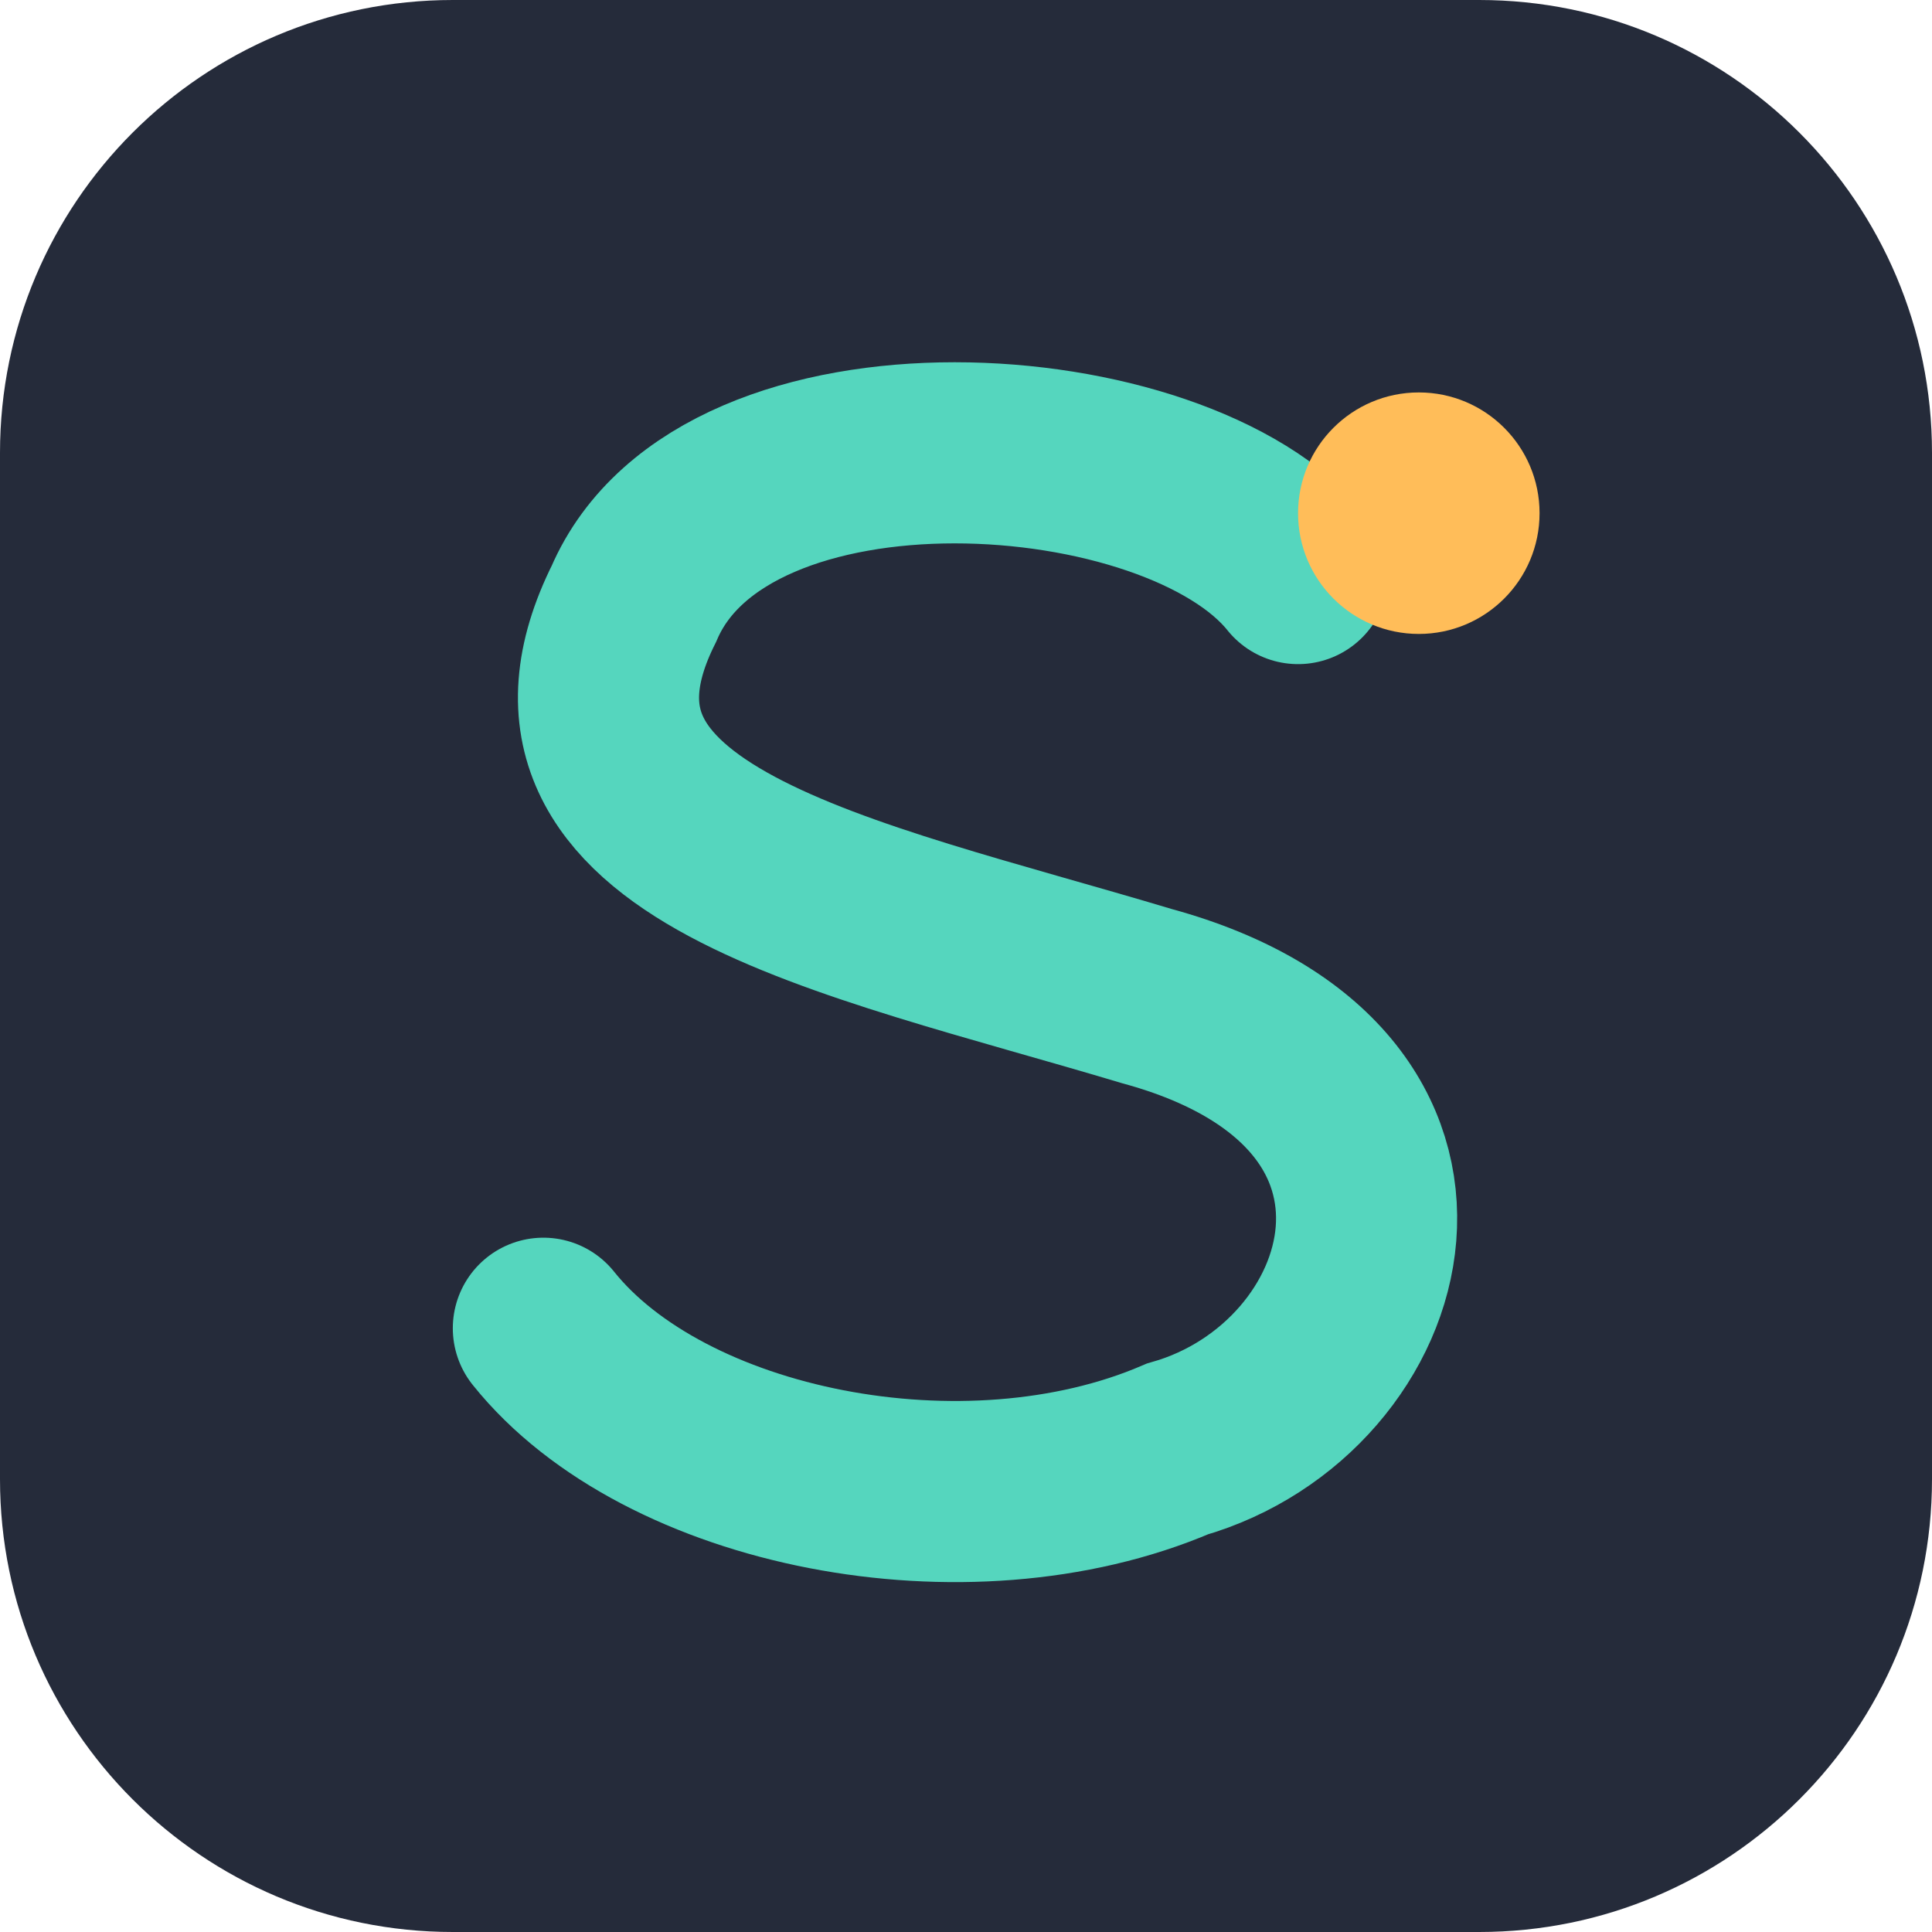
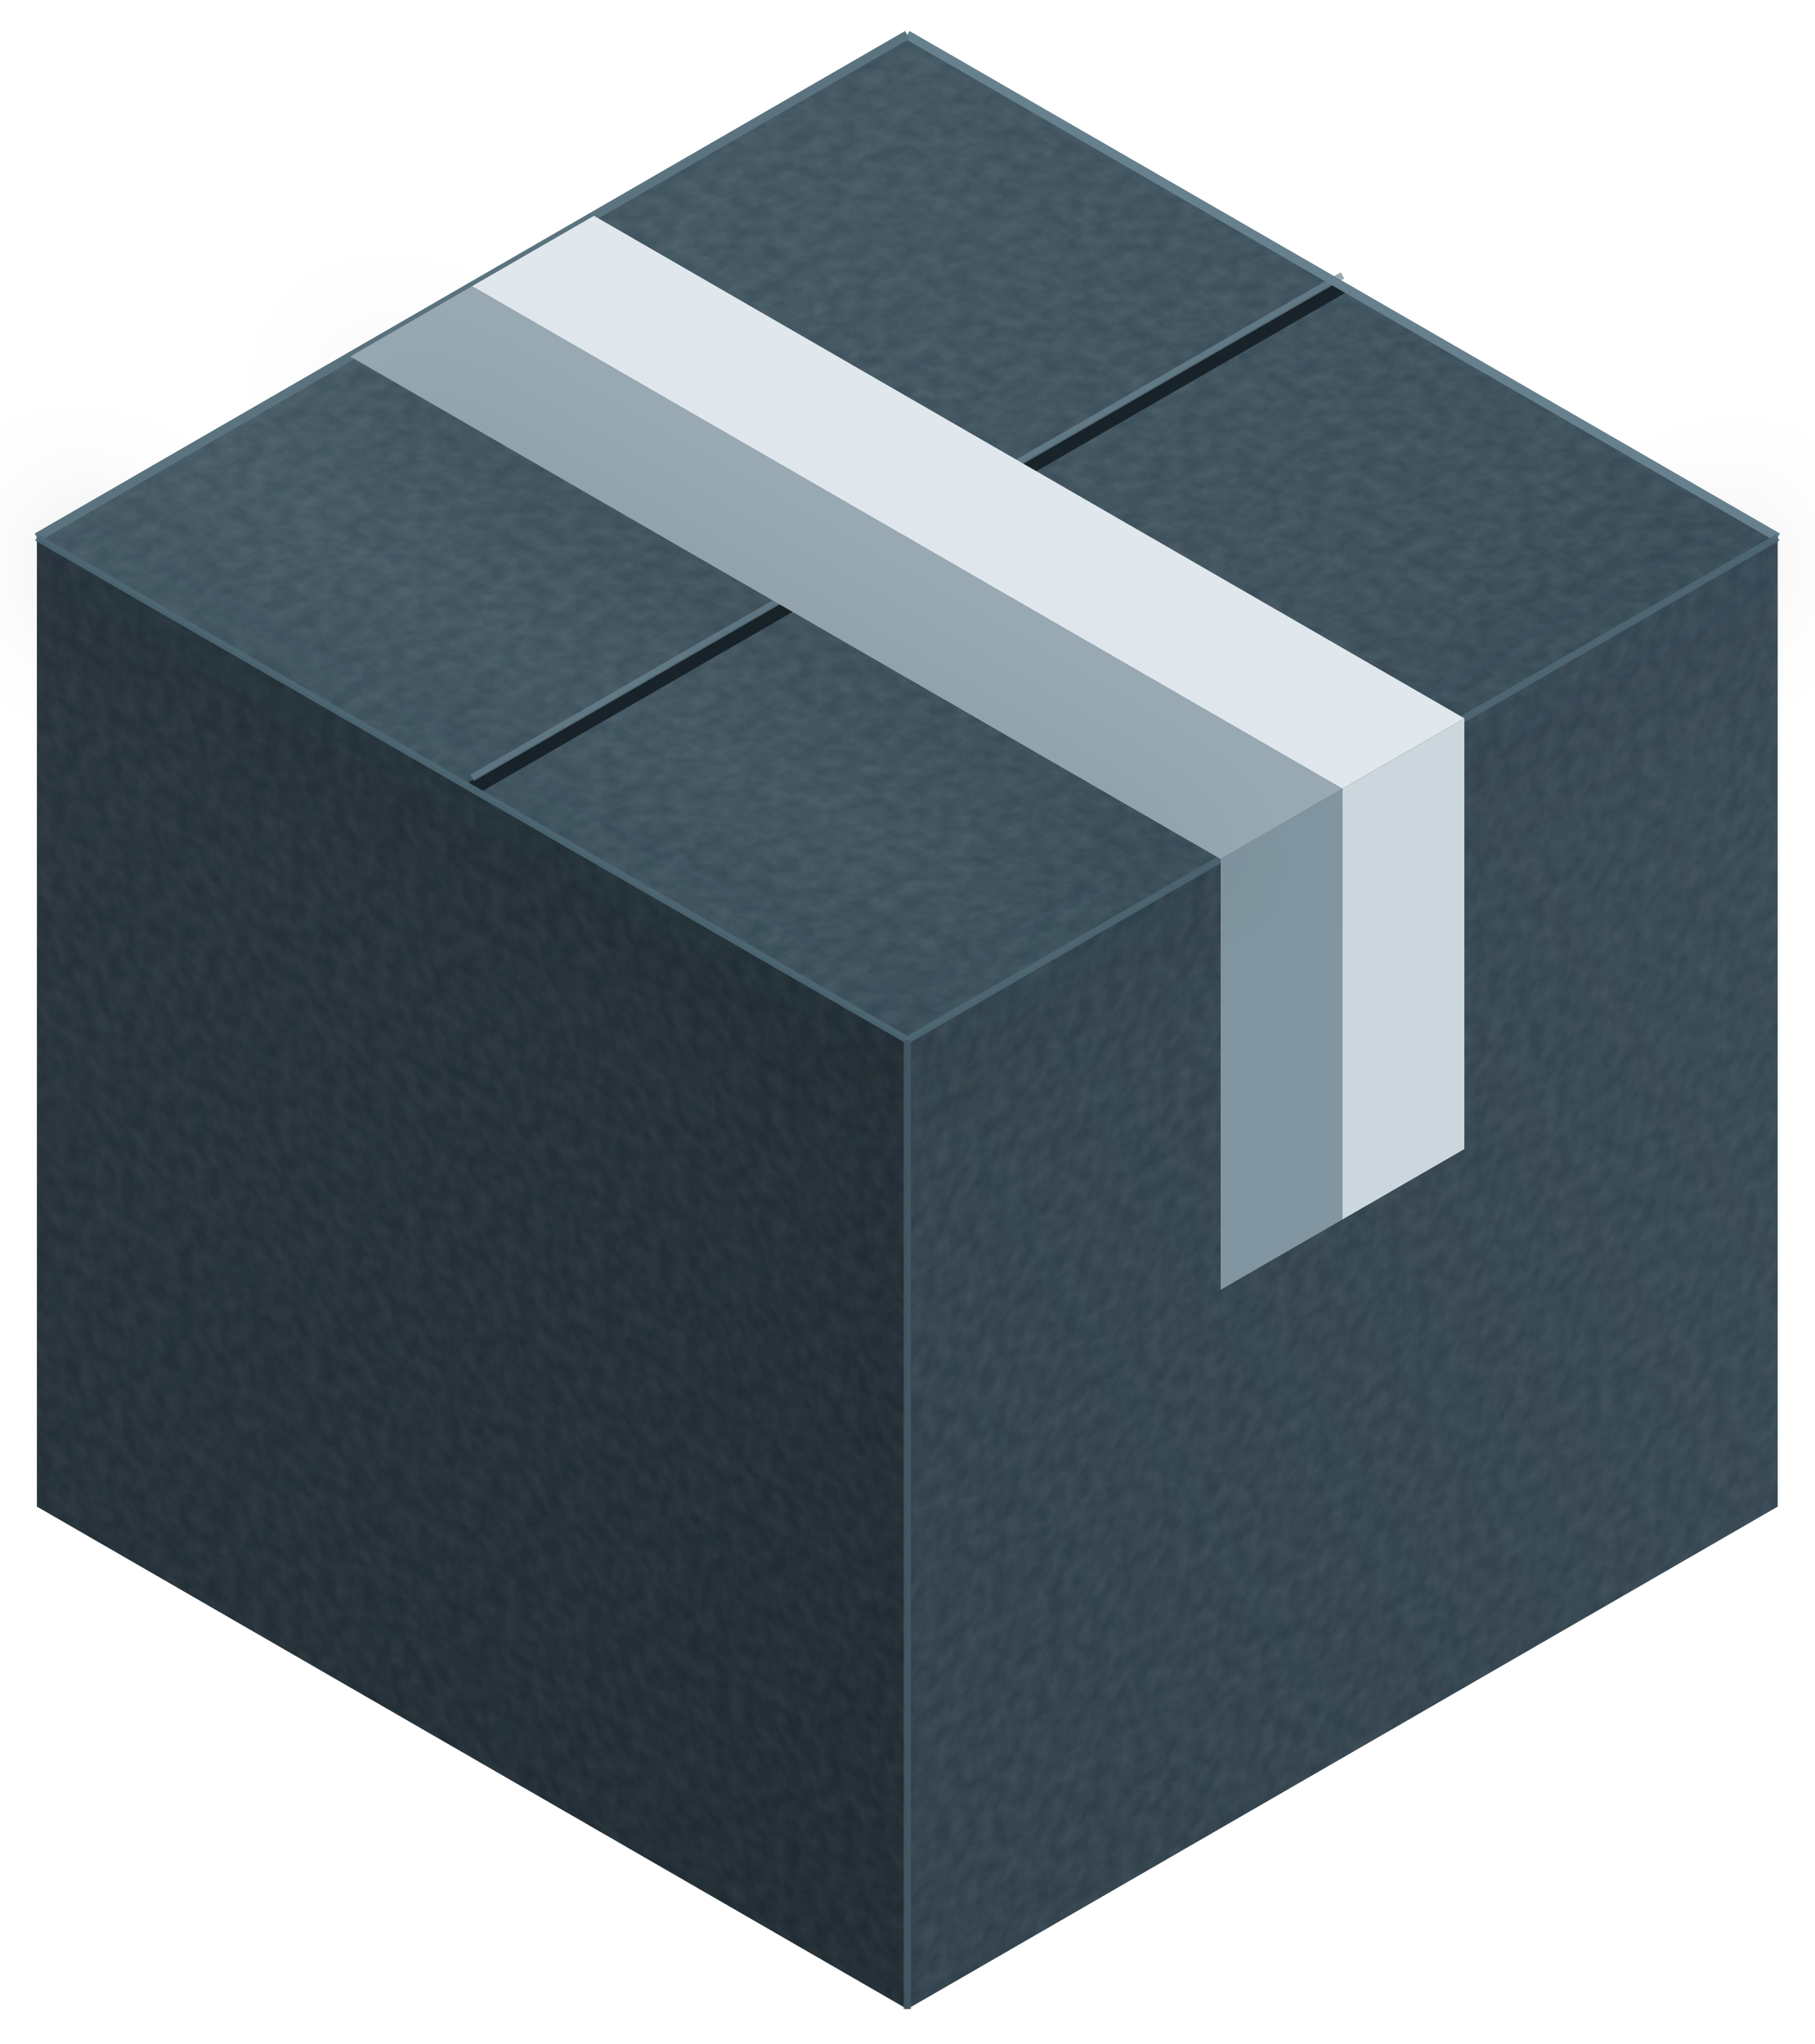
- <svg xmlns="http://www.w3.org/2000/svg" viewBox="0 0 64 64">
-   <rect width="64" height="64" rx="15" fill="#252b3a" />
-   <path d="M43 19c-4-5-19-6-22 1-4 8 7 10 17 13 11 3 8 13 1 15-7 3-17 1-21-4" fill="none" stroke="#55d6be" stroke-width="6" stroke-linecap="round" />
-   <circle cx="47" cy="17" r="4" fill="#ffbd59" />
+ <svg xmlns="http://www.w3.org/2000/svg" viewBox="148 90 728 820">
+   <defs>
+     <linearGradient id="bg25" x1="0" y1="0" x2="0" y2="1">
+       <stop offset="0" stop-color="#242F37" />
+       <stop offset="1" stop-color="#0D1317" />
+     </linearGradient>
+     <radialGradient id="spot25" cx="0.5" cy="0.5" r="0.5">
+       <stop offset="0" stop-color="#46565F" stop-opacity="0.45" />
+       <stop offset="1" stop-color="#46565F" stop-opacity="0" />
+     </radialGradient>
+     <filter id="soft25" x="-40%" y="-40%" width="180%" height="180%">
+       <feGaussianBlur stdDeviation="18" />
+     </filter>
+     <linearGradient id="top25" gradientUnits="userSpaceOnUse" x1="330" y1="320" x2="700" y2="490">
+       <stop offset="0" stop-color="#445863" />
+       <stop offset="1" stop-color="#394C57" />
+     </linearGradient>
+     <linearGradient id="left25" gradientUnits="userSpaceOnUse" x1="269.5" y1="480" x2="512" y2="720">
+       <stop offset="0" stop-color="#26323A" />
+       <stop offset="1" stop-color="#1F2A31" />
+     </linearGradient>
+     <linearGradient id="right25" gradientUnits="userSpaceOnUse" x1="512" y1="650" x2="754.5" y2="500">
+       <stop offset="0" stop-color="#30404A" />
+       <stop offset="1" stop-color="#374854" />
+     </linearGradient>
+     <filter id="grain25" x="0" y="0" width="280" height="280" filterUnits="userSpaceOnUse">
+       <feTurbulence type="fractalNoise" baseFrequency="0.22" numOctaves="4" seed="17" result="n" />
+       <feColorMatrix in="n" type="matrix" values="0 0 0 0 1  0 0 0 0 1  0 0 0 0 1  0.45 0 0 0 -0.1" />
+     </filter>
+     <filter id="grainD25" x="0" y="0" width="280" height="280" filterUnits="userSpaceOnUse">
+       <feTurbulence type="fractalNoise" baseFrequency="0.28" numOctaves="4" seed="41" result="n" />
+       <feColorMatrix in="n" type="matrix" values="0 0 0 0 0.02  0 0 0 0 0.05  0 0 0 0 0.07  0.45 0 0 0 -0.1" />
+     </filter>
+     <clipPath id="clipTopD">
+       <path d="M512 262 754.5 402 512 542 269.5 402Z" />
+     </clipPath>
+     <clipPath id="clipLeftD">
+       <path d="M269.5 402 512 542 512 812 269.5 672Z" />
+     </clipPath>
+     <clipPath id="clipRightD">
+       <path d="M512 542 754.5 402 754.5 672 512 812Z" />
+     </clipPath>
+   </defs>
+   <g transform="translate(-225.28 -273.28) scale(1.44)">
+     <path d="M512 262 754.5 402 512 542 269.5 402Z" fill="url(#top25)" />
+     <path d="M269.5 402 512 542 512 812 269.5 672Z" fill="url(#left25)" />
+     <path d="M512 542 754.5 402 754.5 672 512 812Z" fill="url(#right25)" />
+     <g clip-path="url(#clipTopD)">
+       <g transform="matrix(0.866 0.5 0.866 -0.5 269.5 402)">
+         <rect width="280" height="280" filter="url(#grain25)" opacity="0.30" />
+         <rect width="280" height="280" filter="url(#grainD25)" opacity="0.38" />
+       </g>
+     </g>
+     <g clip-path="url(#clipLeftD)">
+       <g transform="matrix(0.866 0.5 0 0.96428 269.5 402)">
+         <rect width="280" height="280" filter="url(#grain25)" opacity="0.20" />
+         <rect width="280" height="280" filter="url(#grainD25)" opacity="0.34" />
+       </g>
+     </g>
+     <g clip-path="url(#clipRightD)">
+       <g transform="matrix(0.866 -0.5 0 0.96428 512 542)">
+         <rect width="280" height="280" filter="url(#grain25)" opacity="0.25" />
+         <rect width="280" height="280" filter="url(#grainD25)" opacity="0.34" />
+       </g>
+     </g>
+     <path d="M390.75 472 633.25 332" stroke="#141E24" stroke-width="4" fill="none" opacity="0.9" />
+     <path d="M390.75 472 633.25 332" stroke="#6E8794" stroke-width="2" fill="none" opacity="0.7" transform="translate(0 -3)" />
+     <path d="M269.5 402 512 542" stroke="#0B141A" stroke-width="10" opacity="0.28" filter="url(#soft25)" fill="none" />
+     <path d="M512 542 754.5 402" stroke="#0B141A" stroke-width="10" opacity="0.22" filter="url(#soft25)" fill="none" />
+     <path d="M512 542 512 812" stroke="#060D11" stroke-width="9" opacity="0.30" filter="url(#soft25)" fill="none" />
+     <path d="M512 262 754.5 402" stroke="#66808D" stroke-width="2.5" fill="none" />
+     <path d="M512 262 269.5 402" stroke="#5A737F" stroke-width="2.5" fill="none" />
+     <path d="M269.5 402 512 542 754.5 402" stroke="#4E6773" stroke-width="2" fill="none" opacity="0.9" />
+     <path d="M512 542 512 812" stroke="#445963" stroke-width="2" fill="none" opacity="0.9" />
+     <path d="M356.8 351.6 390.75 332 633.25 472 599.3 491.6Z" fill="#99AAB5" />
+     <path d="M390.75 332 424.7 312.4 667.2 452.4 633.25 472Z" fill="#E1E8ED" />
+     <path d="M599.3 491.6 633.25 472 633.25 592 599.3 611.6Z" fill="#8296A1" />
+     <path d="M633.25 472 667.2 452.4 667.2 572.4 633.25 592Z" fill="#CCD6DD" />
+     <path d="M360 358 602.5 498" stroke="#000000" opacity="0.25" stroke-width="7" filter="url(#soft25)" fill="none" />
+   </g>
</svg>
